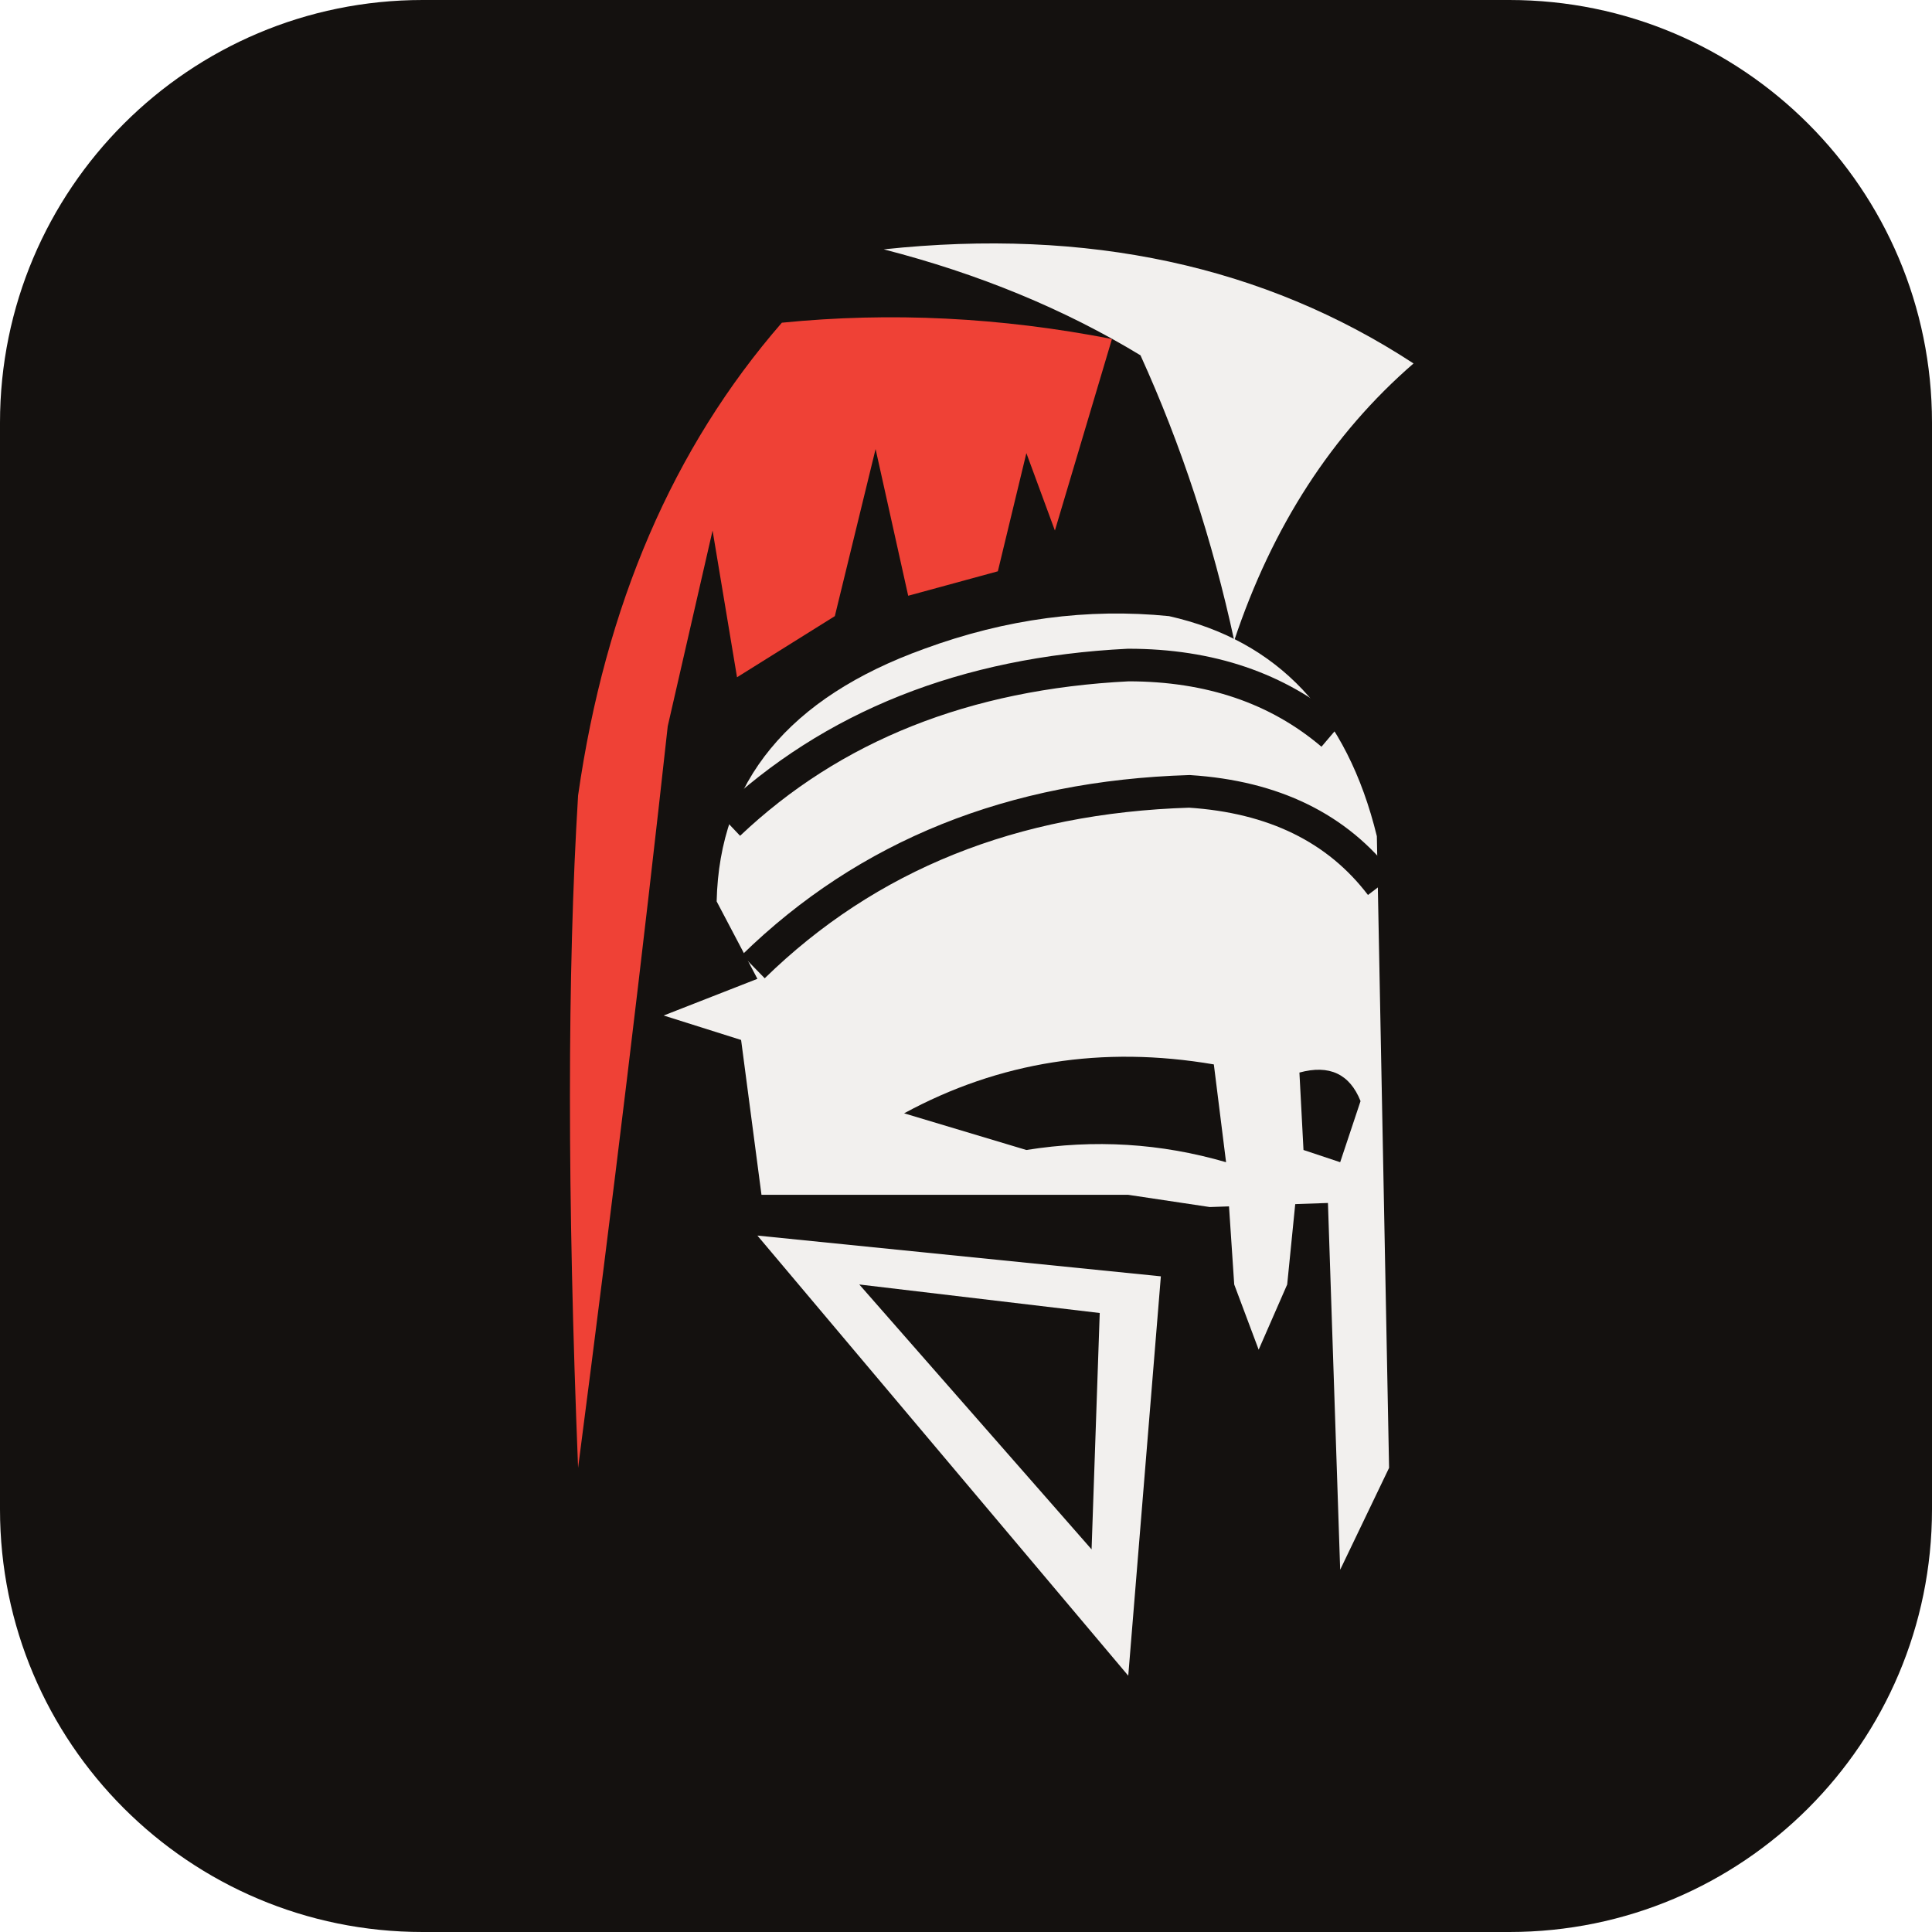
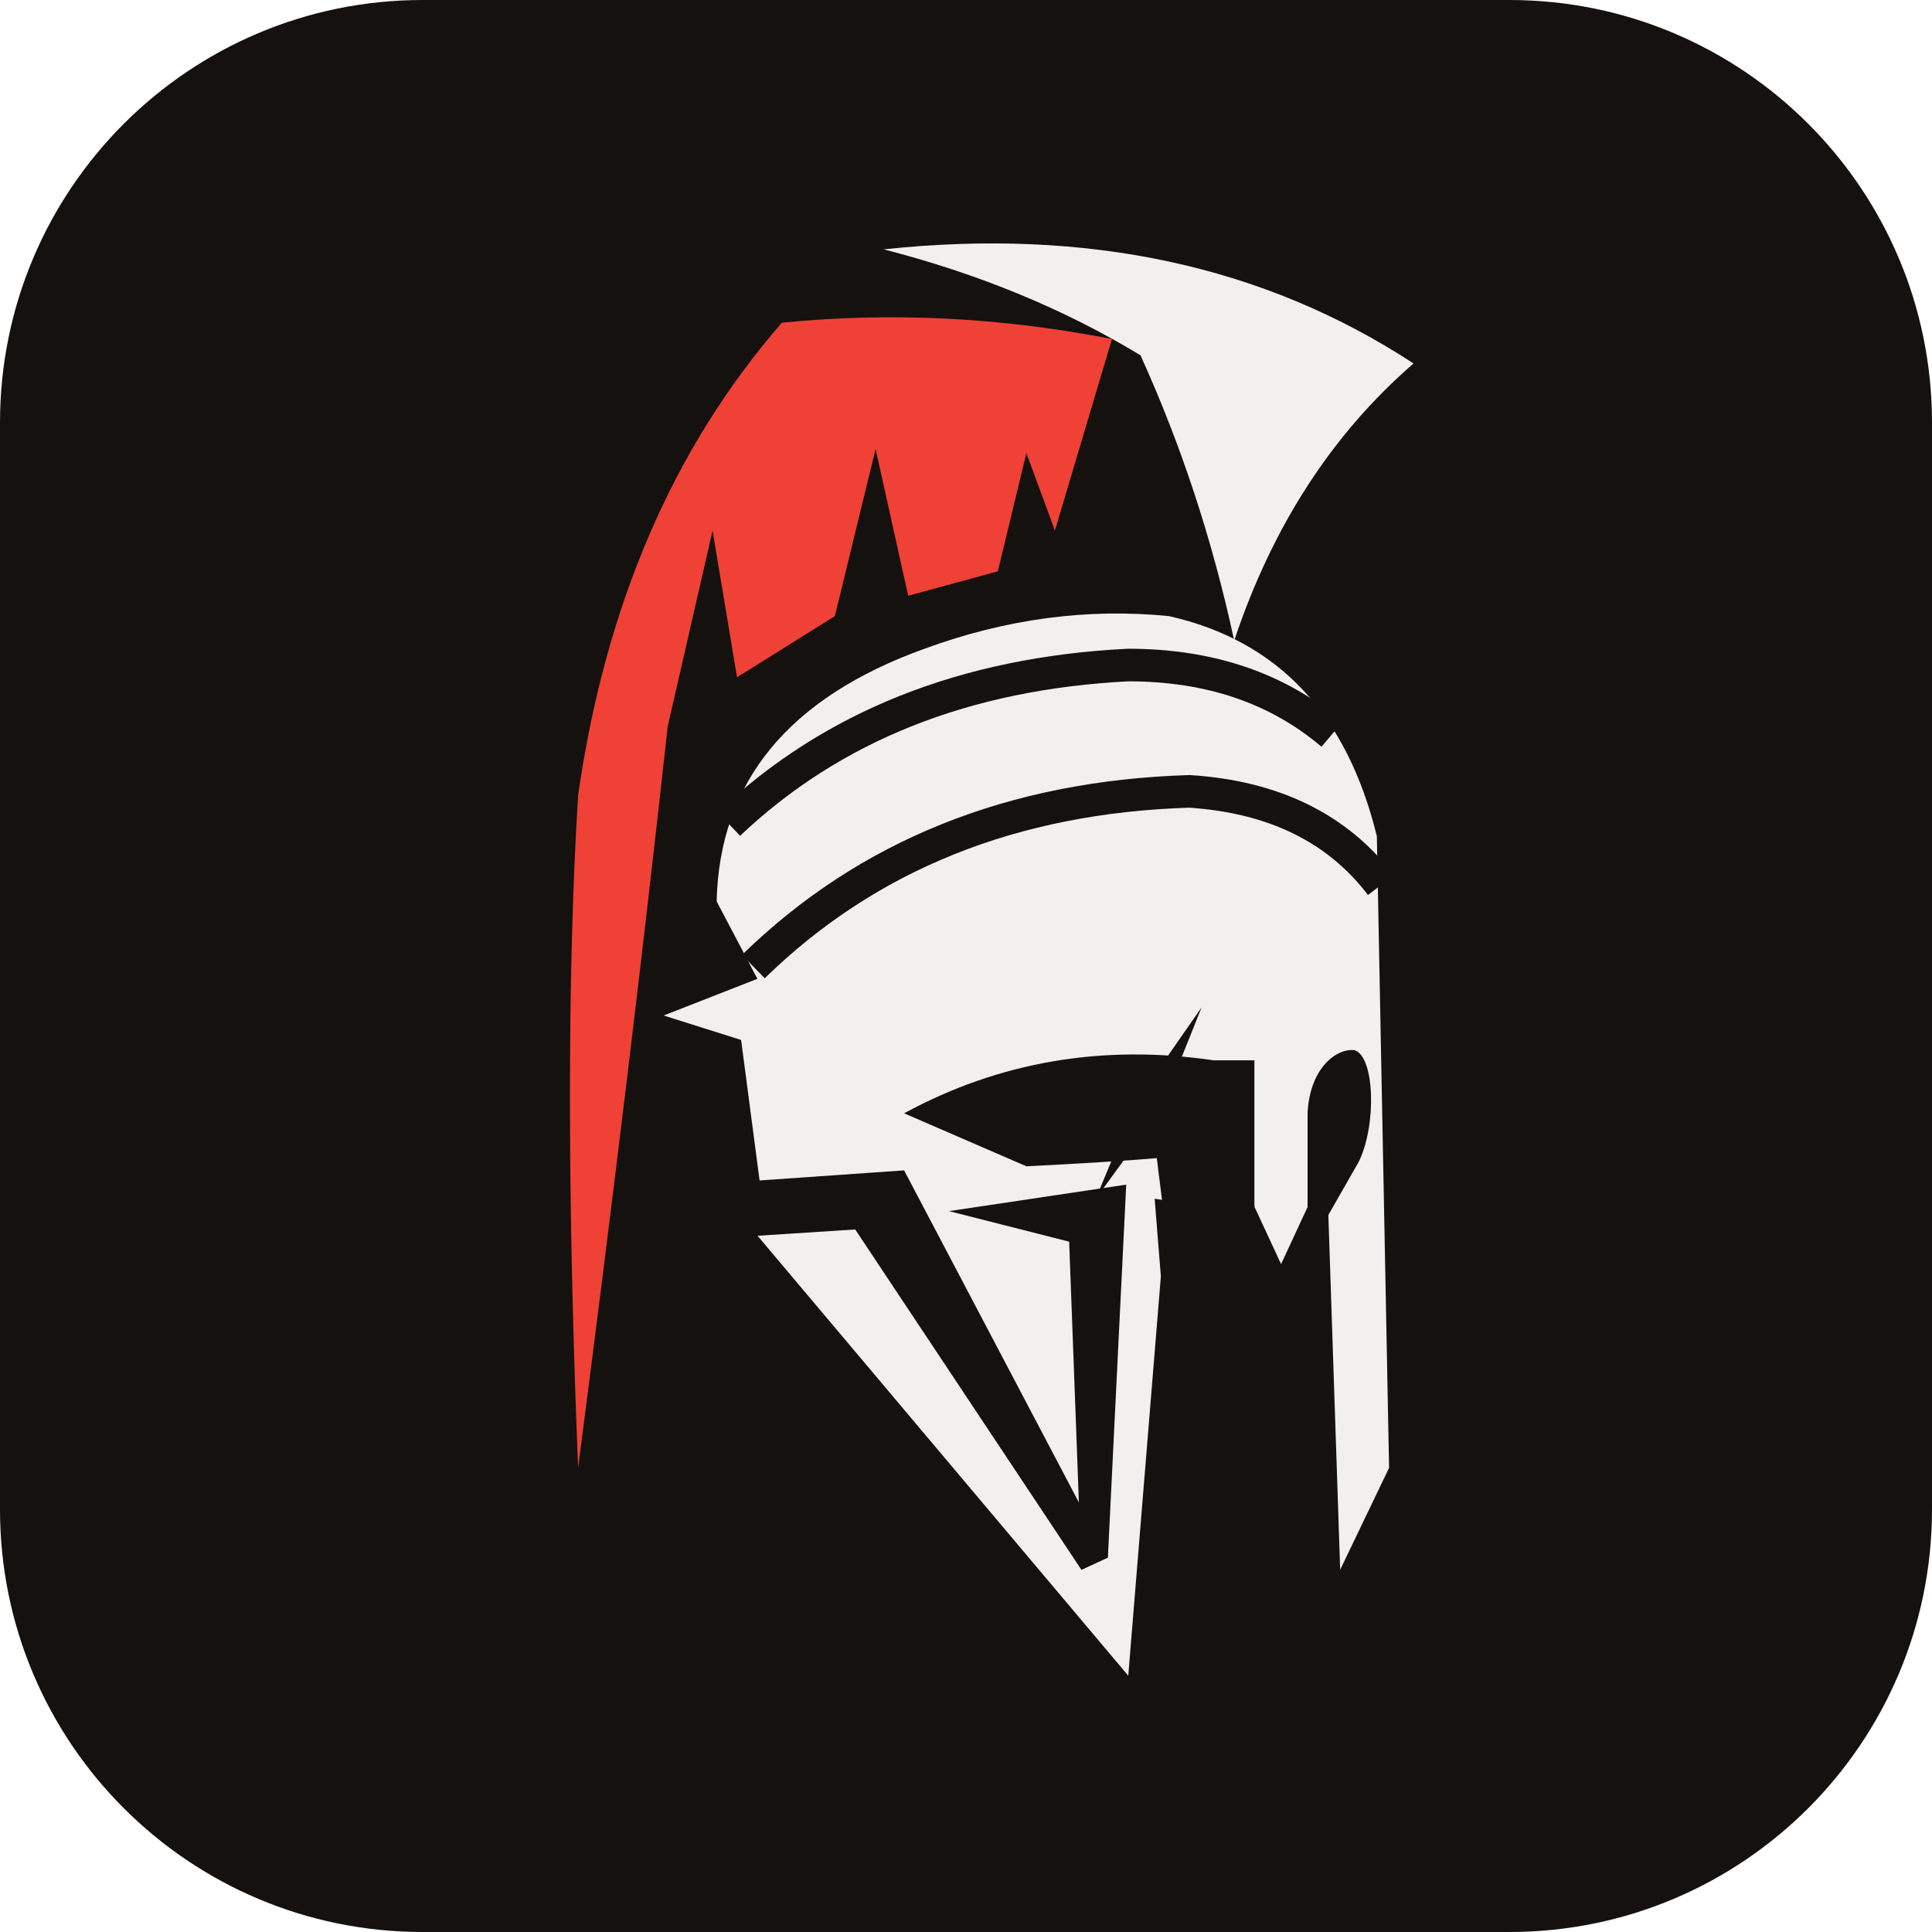
<svg xmlns="http://www.w3.org/2000/svg" viewBox="0 0 512 512">
  <rect width="512" height="512" rx="112" fill="#14110f" />
  <g transform="translate(137 38) scale(0.54)">
    <path fill="#ef4136" d="M 130 88 Q 210 80 292 96 L 264 190 L 250 152 L 236 210 L 192 222 L 176 150 L 156 232 L 108 262 L 96 190 L 74 286 Q 56 450 30 650 Q 22 450 30 320 Q 50 180 130 88 Z" />
    <path fill="#f2f0ee" d="M 180 52 Q 330 36 440 108 Q 380 160 352 244 Q 336 170 306 104 Q 250 70 180 52 Z" />
    <path fill="#f2f0ee" d="M 72 428 L 118 410 L 98 372 Q 100 284 200 248 Q 260 226 320 232 Q 400 250 422 340 L 428 650 L 404 700 L 398 520 L 340 522 L 300 516 L 120 516 L 110 440 Z" />
-     <path fill="#14110f" d="M 190 476 Q 260 438 342 452 L 348 500 Q 300 486 250 494 Z" />
-     <path fill="#14110f" d="M 384 456 Q 406 450 414 470 L 404 500 L 386 494 Z" />
-     <path fill="#f2f0ee" d="M 348 500 L 384 500 L 378 560 L 364 592 L 352 560 Z" />
-     <path fill="#f2f0ee" fill-rule="evenodd" d="M 118 536 L 316 556 L 300 752 Z M 168 560 L 286 574 L 282 690 Z" />
+     <path fill="#14110f" d="M 190 476 Q 260 438 342 450 L 362 450 L 362 604 L 350 600 L 342 540 L 318 530 L 314 498 Q 290 500 250 502 Z" />
+     <path fill="#14110f" d="M 388 476 C 389 454 402 444 411 445 C 421 448 422 482 413 500 L 397 528 L 388 528 Z" />
+     <path fill="#f2f0ee" d="M 118 536 L 172 506 L 312 506 L 316 556 L 300 752 Z" />
+     <path fill="#14110f" d="M 336 424 L 316 474 L 284 518 L 304 470 Z" />
+     <path fill="#f2f0ee" d="M 362 450 L 388 450 L 388 522 L 375 550 L 362 522 Z" />
+     <path fill="#14110f" d="M 104 510 L 190 504 L 290 694 L 277 700 L 166 533 L 104 537 Z" />
+     <path fill="#14110f" d="M 212 524 L 299 511 L 290 694 L 277 700 L 271 539 Z" />
    <g fill="none" stroke="#14110f" stroke-width="16">
      <path d="M 104 334 Q 180 262 300 256 Q 360 256 400 290" />
      <path d="M 116 404 Q 200 322 330 318 Q 392 322 424 364" />
    </g>
  </g>
</svg>
